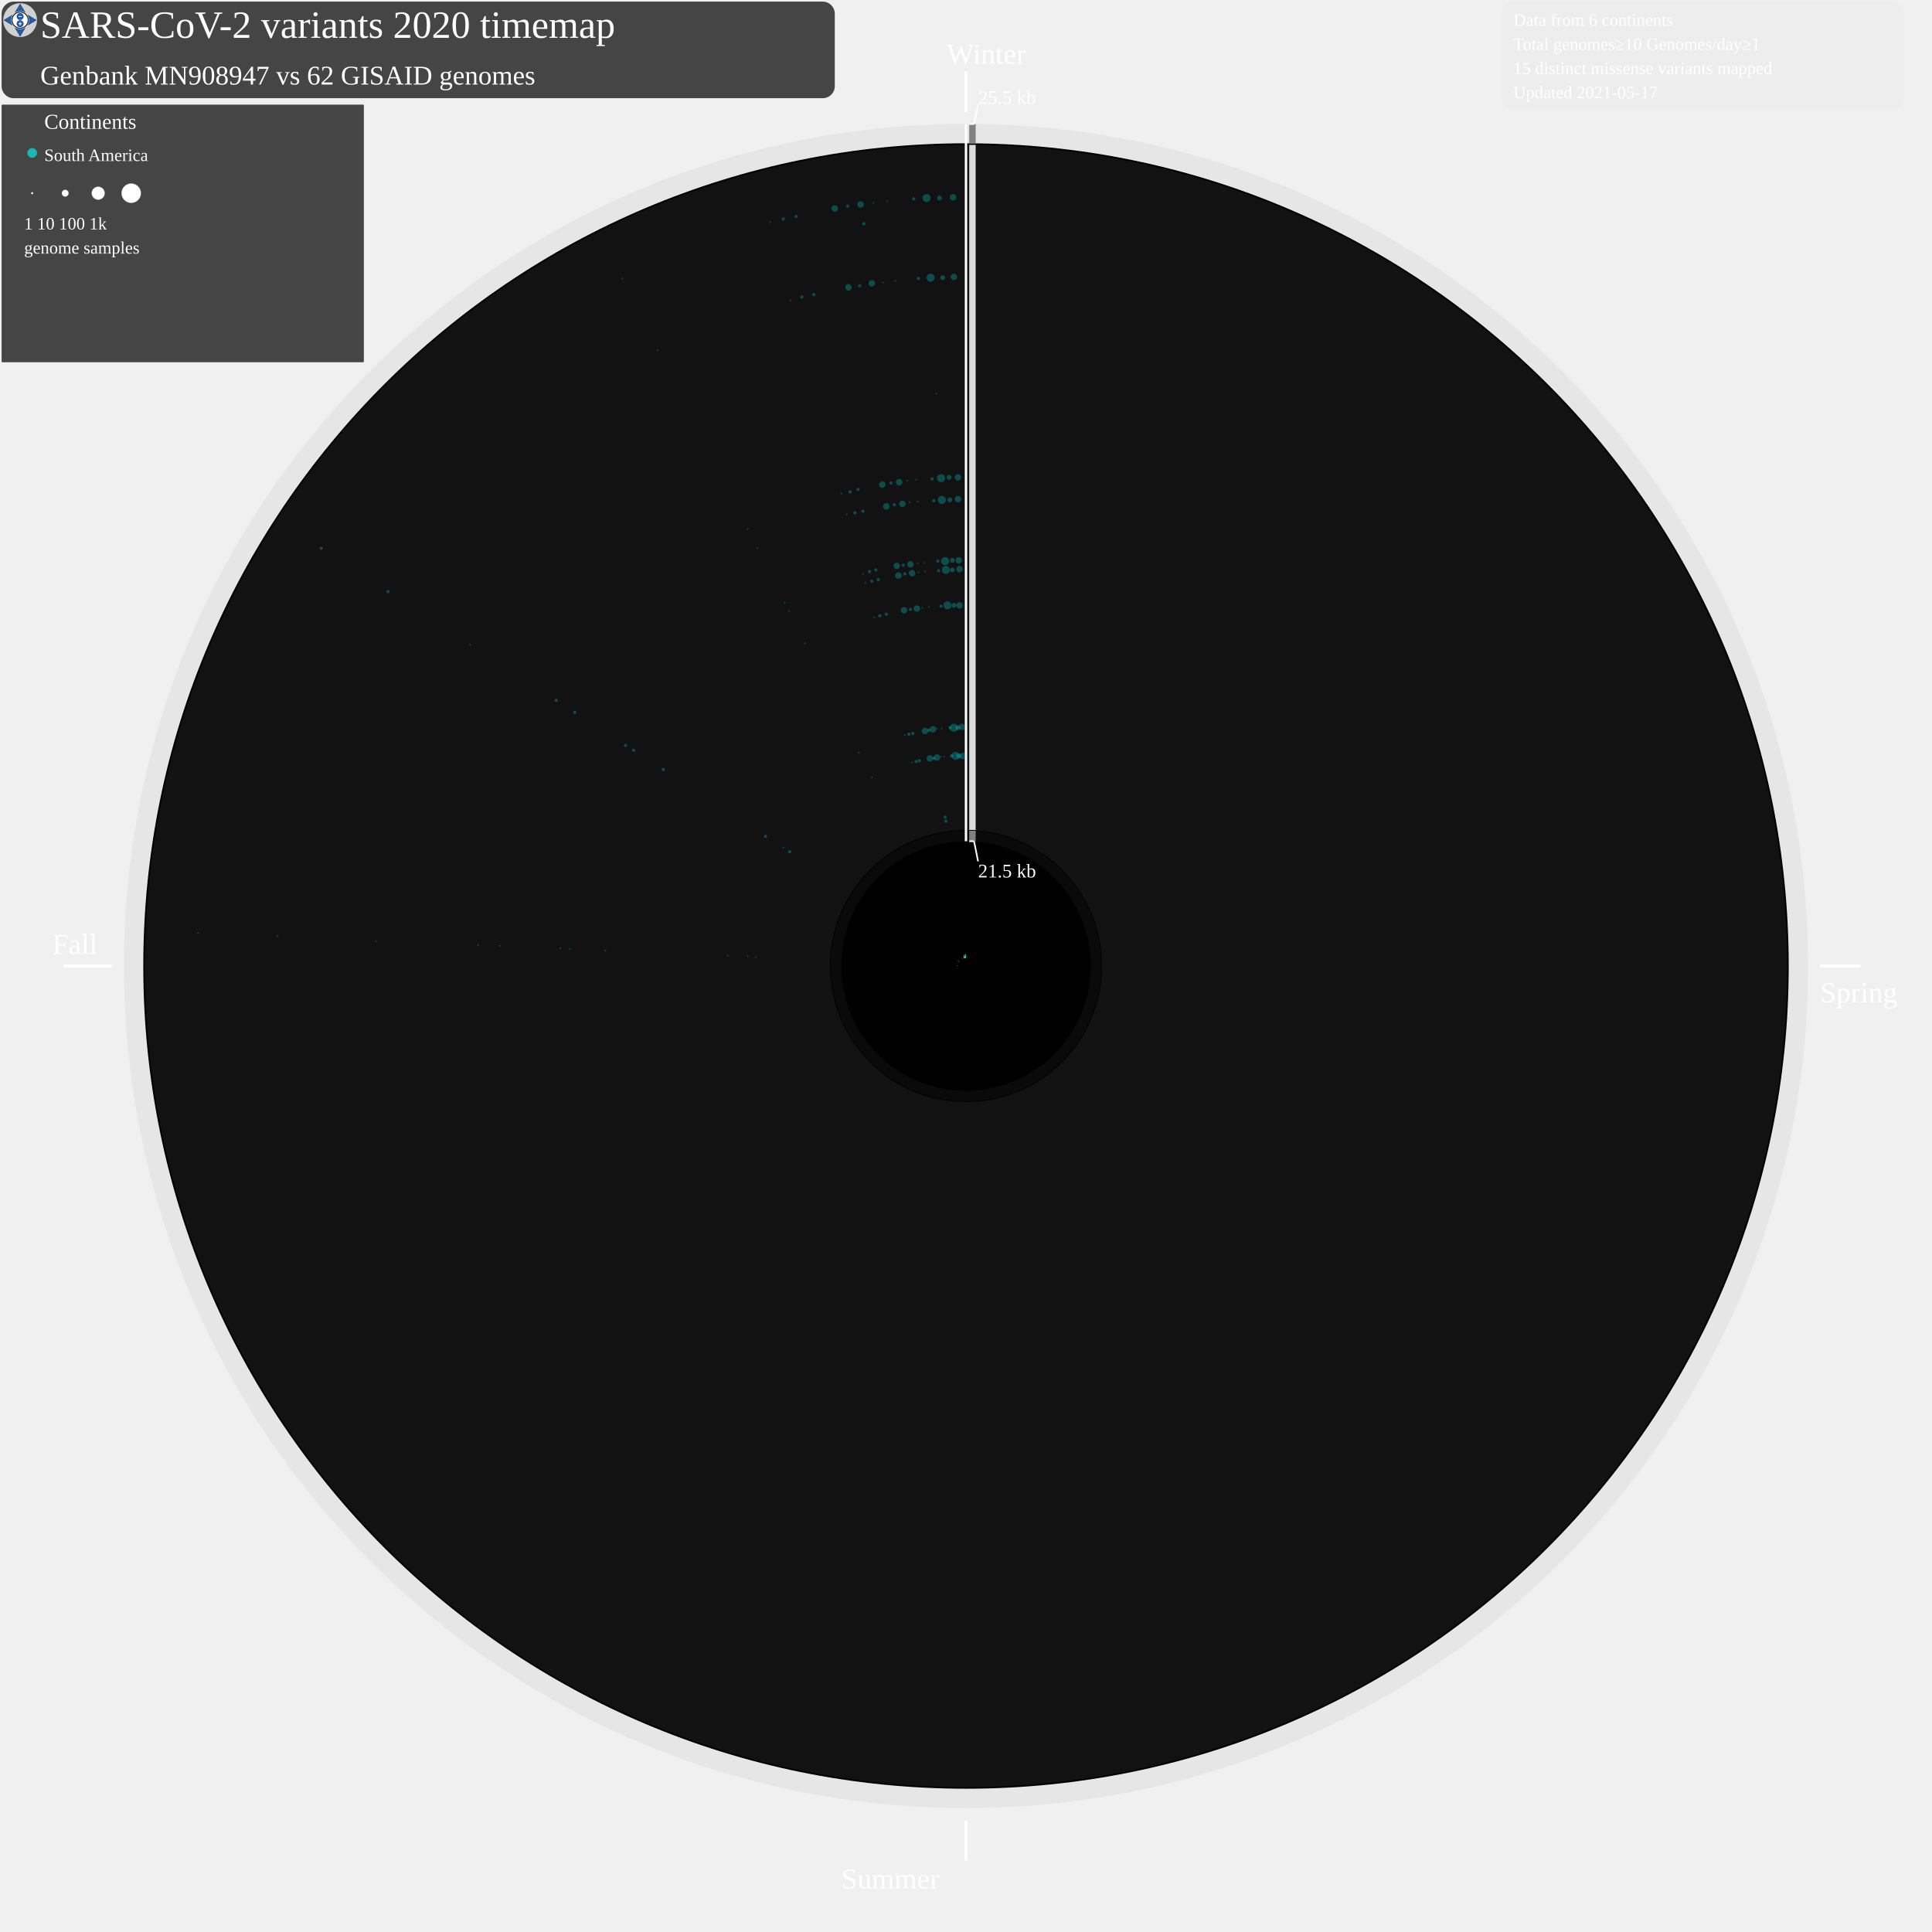
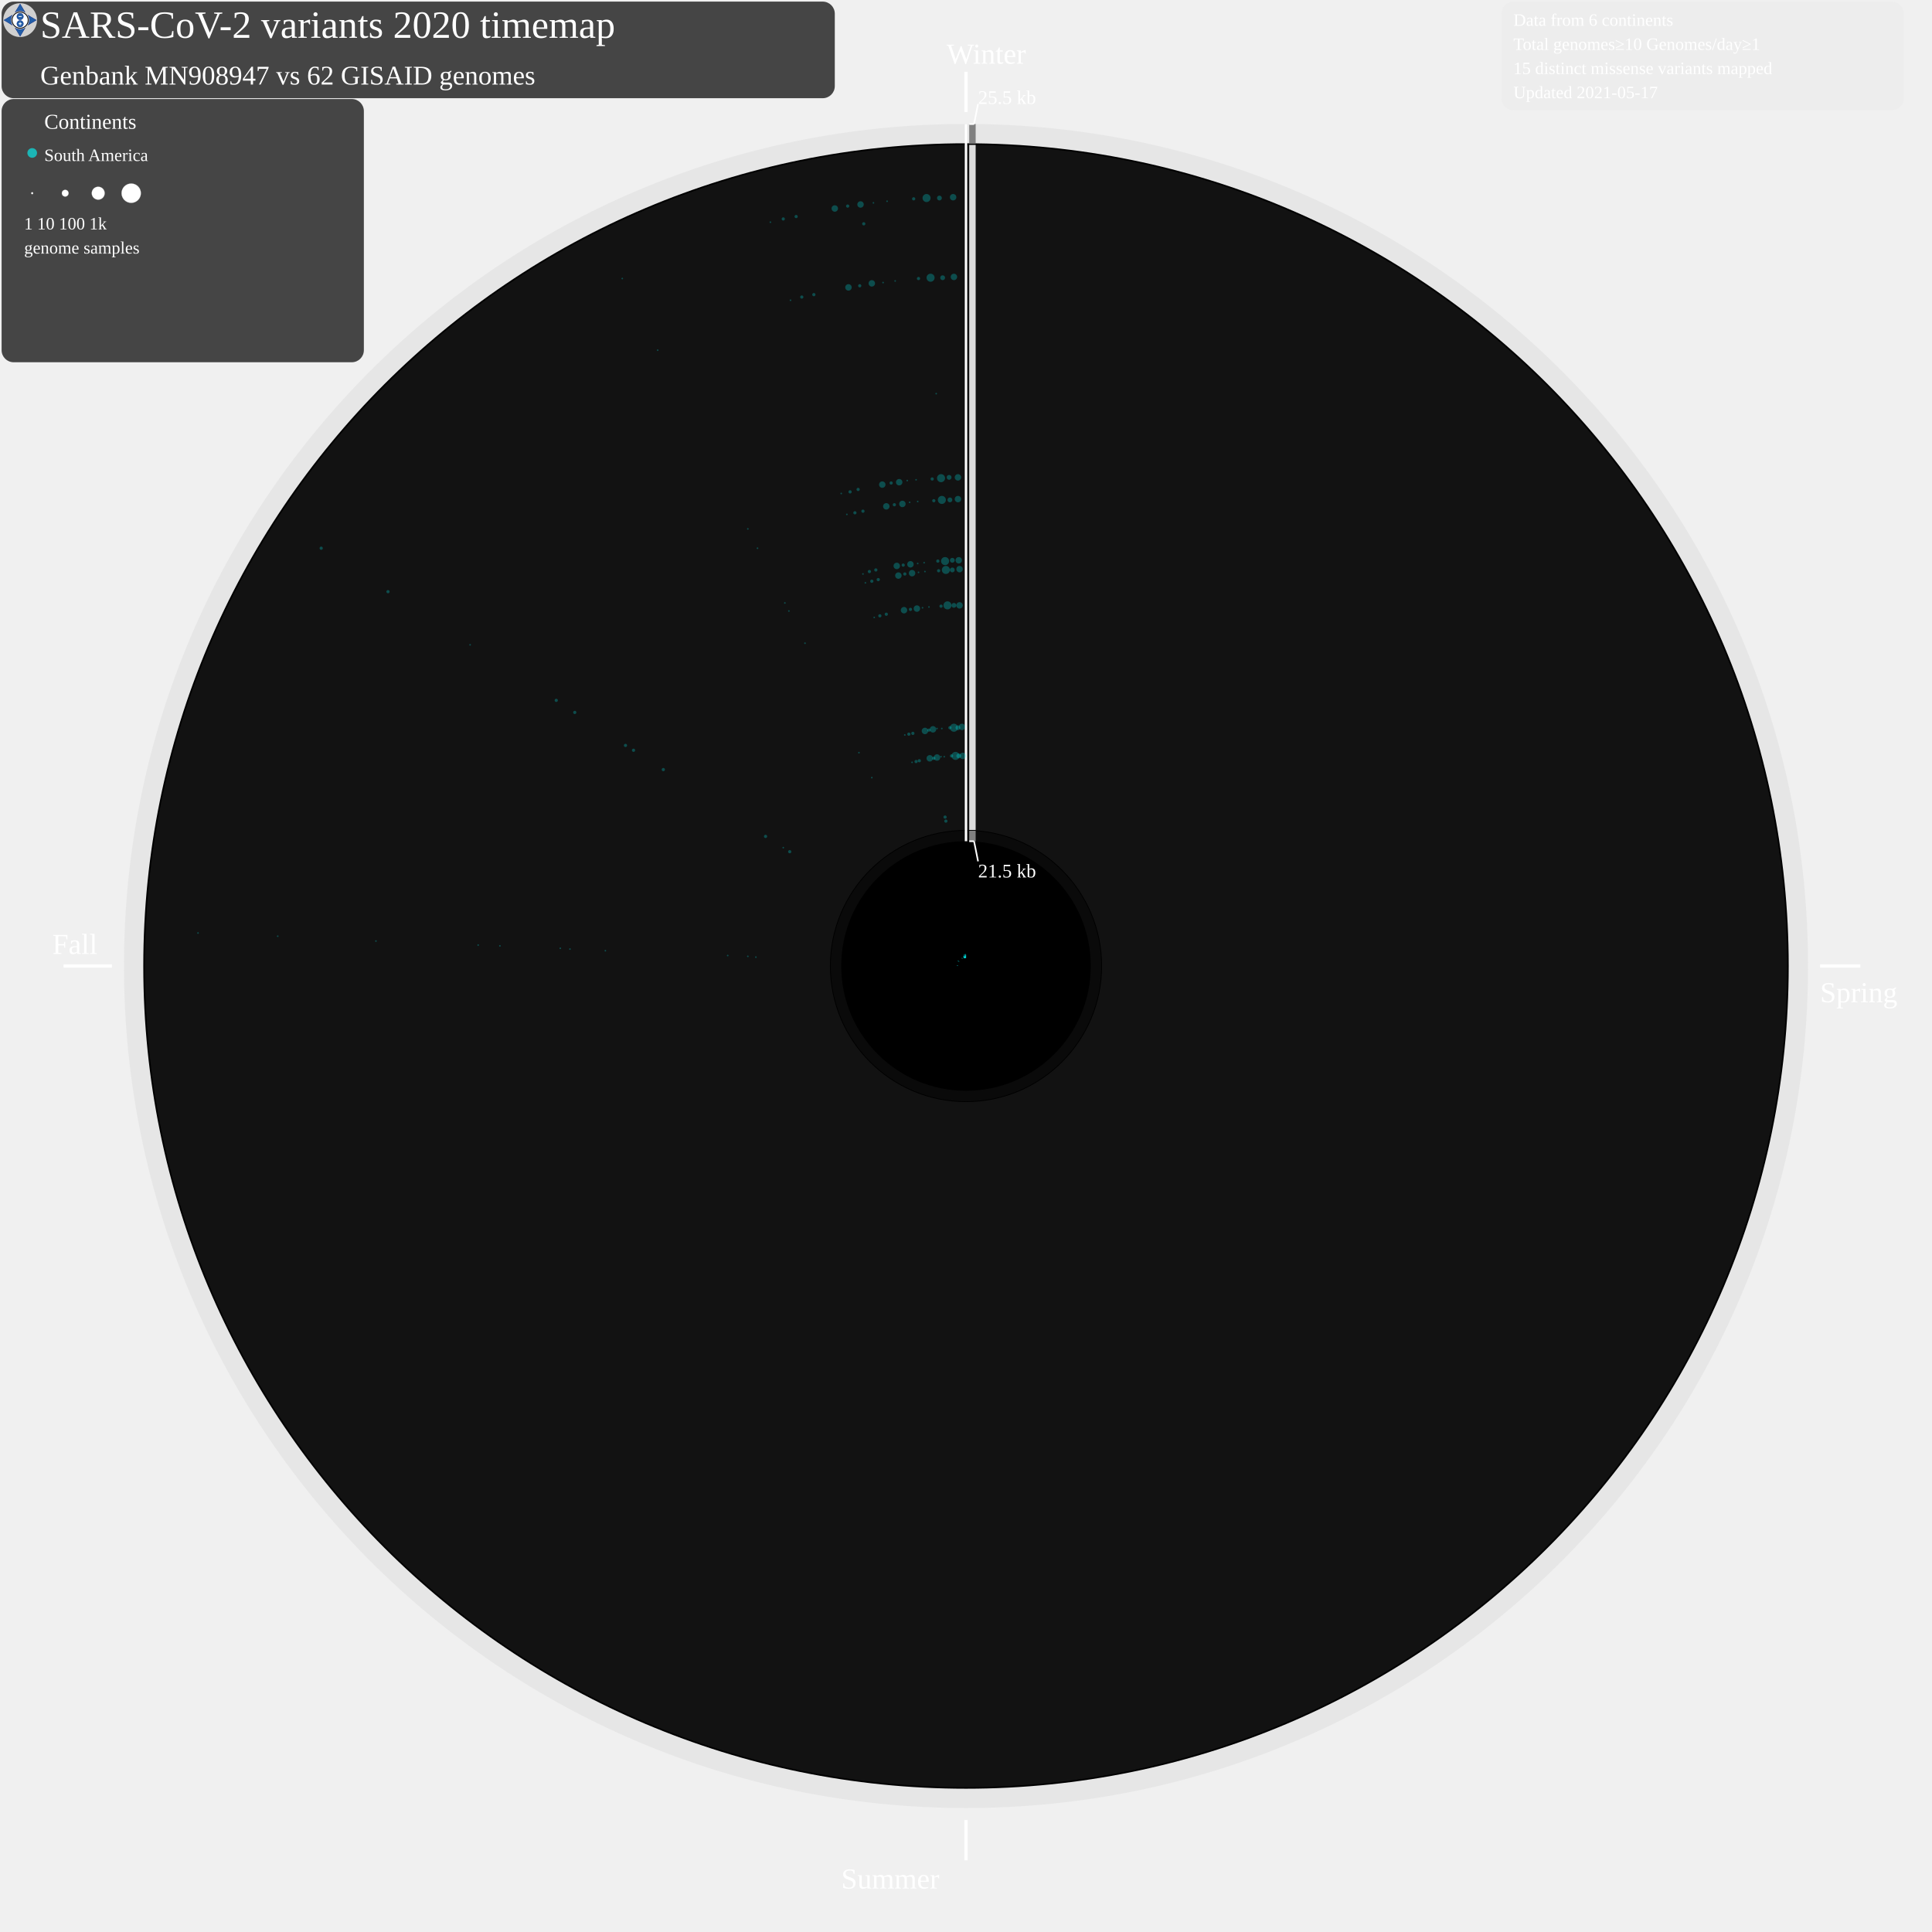
<svg xmlns="http://www.w3.org/2000/svg" width="2400" height="2400" style="background-color:black" viewBox="0 0 2400 2400" id="map-svg">
  <defs>
    <style type="text/css">
	.sb {
	stroke-width:0.8;
	stroke-opacity:50%;
	}
	.compass {
	fill: #fff;
	stroke: #000;
	stroke-width: 1;
	}
	.button {
	fill: #225EA8;
	stroke: #0C2C84;
	stroke-width: 0.5;
	stroke-miterlimit:6;
	stroke-linecap: round;
	}
	.button:hover {
	stroke-width: 1;
	}
	.plus-minus {
	fill: #fff;
	pointer-events: none;
	}
	.cv {
	stroke: none;
	fill-opacity:0.25;
	}
	a:link, a:visited {
	cursor: pointer;
	}
	a:hover, a:active {
	outline: dotted 2px yellow;
	}
	g:hover, g:active {
	outline: dotted 2px yellow;
	}
	</style>
  </defs>
  <text font-size="4.0em" x="50" y="47" fill="white">SARS-CoV-2 variants 2020 timemap</text>
  <g id="matrix-group" transform="matrix(1 0 0 1 0 0)">
    <circle cx="1200" cy="1200" r="1046" style="fill:grey;stroke:black;stroke-width:0;fill-opacity:0.085;" />
    <circle cx="1200" cy="1200" r="1022" style="fill:black;stroke:black;stroke-width:0;fill-opacity:1;" />
    <circle cx="1200" cy="1200" r="1020" style="fill:gainsboro;stroke:black;stroke-width:0;fill-opacity:0.085;" />
    <circle cx="1200" cy="1200" r="169" style="fill:black;stroke:black;stroke-width:0;fill-opacity:1;" />
    <circle cx="1200" cy="1200" r="168" style="fill:grey;stroke:black;stroke-width:0;fill-opacity:0.085;" />
    <circle cx="1200" cy="1200" r="155" style="fill:black;stroke:black;stroke-width:0;fill-opacity:1;" />
    <line x1="1200" y1="89.131" x2="1200" y2="139.131" style="stroke:white;stroke-width:4" />
    <text font-size="3.0em" x="1176" y="79.131" fill="white">Winter</text>
    <line x1="2261" y1="1200" x2="2311" y2="1200" style="stroke:white;stroke-width:4" />
    <text font-size="3.0em" x="2261" y="1245" fill="white">Spring</text>
    <line x1="1200" y1="2261" x2="1200" y2="2311" style="stroke:white;stroke-width:4" />
    <text font-size="3.0em" x="1045" y="2346" fill="white">Summer</text>
    <line x1="139" y1="1200" x2="79" y2="1200" style="stroke:white;stroke-width:4" />
    <text font-size="3.0em" x="65" y="1185" fill="white">Fall</text>
    <g>
      <line x1="1208" y1="1045" x2="1208" y2="1032" style="stroke:grey;stroke-width:8" />
    </g>
    <g>
      <line x1="1208" y1="1031" x2="1208" y2="180" style="stroke:gainsboro;stroke-width:8" />
    </g>
    <g>
      <line x1="1208" y1="178" x2="1208" y2="154" style="stroke:grey;stroke-width:8" />
    </g>
    <line x1="1200" y1="154.131" x2="1200" y2="1045" style="stroke:white;stroke-width:3" />
    <line x1="1204" y1="154.131" x2="1210" y2="154.131" style="stroke:white;stroke-width:2" />
    <line x1="1210" y1="154.131" x2="1215" y2="129.131" style="stroke:white;stroke-width:2" />
    <line x1="1204" y1="1045" x2="1210" y2="1045" style="stroke:white;stroke-width:2" />
    <line x1="1210" y1="1045" x2="1215" y2="1070" style="stroke:white;stroke-width:2" />
    <text font-size="2.0em" x="1215" y="129.131" fill="white">25.5 kb</text>
    <text font-size="2.0em" x="1215" y="1090" fill="white">21.5 kb</text>
    <g>
      <line x1="1190.0" y1="1199.6" x2="1188.7" y2="1199.5" style="stroke:cyan;" class="sb" />
    </g>
    <g>
      <circle cx="939" cy="1189" r="1" style="fill:cyan;" class="cv" />
    </g>
    <g>
      <circle cx="929" cy="1188" r="1" style="fill:cyan;" class="cv" />
    </g>
    <g>
      <circle cx="904" cy="1187" r="1" style="fill:cyan;" class="cv" />
    </g>
    <g>
      <circle cx="752" cy="1181" r="1" style="fill:cyan;" class="cv" />
    </g>
    <g>
      <circle cx="708" cy="1179" r="1" style="fill:cyan;" class="cv" />
    </g>
    <g>
      <circle cx="696" cy="1178" r="1" style="fill:cyan;" class="cv" />
    </g>
    <g>
      <circle cx="621" cy="1175" r="1" style="fill:cyan;" class="cv" />
    </g>
    <g>
      <circle cx="594" cy="1174" r="1" style="fill:cyan;" class="cv" />
    </g>
    <g>
      <circle cx="467" cy="1169" r="1" style="fill:cyan;" class="cv" />
    </g>
    <g>
      <circle cx="345" cy="1163" r="1" style="fill:cyan;" class="cv" />
    </g>
    <g>
      <circle cx="246" cy="1159" r="1" style="fill:cyan;" class="cv" />
    </g>
    <g>
      <line x1="1191.6" y1="1194.6" x2="1189.8" y2="1193.4" style="stroke:cyan;" class="sb" />
    </g>
    <g>
      <circle cx="981" cy="1058" r="2" style="fill:cyan;" class="cv" />
    </g>
    <g>
      <circle cx="973" cy="1053" r="1" style="fill:cyan;" class="cv" />
    </g>
    <g>
      <circle cx="951" cy="1039" r="2" style="fill:cyan;" class="cv" />
    </g>
    <g>
      <circle cx="824" cy="956" r="2" style="fill:cyan;" class="cv" />
    </g>
    <g>
      <circle cx="787" cy="932" r="2" style="fill:cyan;" class="cv" />
    </g>
    <g>
      <circle cx="777" cy="926" r="2" style="fill:cyan;" class="cv" />
    </g>
    <g>
      <circle cx="714" cy="885" r="2" style="fill:cyan;" class="cv" />
    </g>
    <g>
      <circle cx="691" cy="870" r="2" style="fill:cyan;" class="cv" />
    </g>
    <g>
      <circle cx="584" cy="801" r="1" style="fill:cyan;" class="cv" />
    </g>
    <g>
      <circle cx="482" cy="735" r="2" style="fill:cyan;" class="cv" />
    </g>
    <g>
      <circle cx="399" cy="681" r="2" style="fill:cyan;" class="cv" />
    </g>
    <g>
      <line x1="1195.5" y1="1191.1" x2="1194.9" y2="1189.8" style="stroke:cyan;" class="sb" />
    </g>
    <g>
      <circle cx="1083" cy="966" r="1" style="fill:cyan;" class="cv" />
    </g>
    <g>
      <circle cx="1067" cy="935" r="1" style="fill:cyan;" class="cv" />
    </g>
    <g>
      <circle cx="1000" cy="799" r="1" style="fill:cyan;" class="cv" />
    </g>
    <g>
      <circle cx="980" cy="759" r="1" style="fill:cyan;" class="cv" />
    </g>
    <g>
      <circle cx="975" cy="749" r="1" style="fill:cyan;" class="cv" />
    </g>
    <g>
      <circle cx="941" cy="681" r="1" style="fill:cyan;" class="cv" />
    </g>
    <g>
      <circle cx="929" cy="657" r="1" style="fill:cyan;" class="cv" />
    </g>
    <g>
      <circle cx="817" cy="435" r="1" style="fill:cyan;" class="cv" />
    </g>
    <g>
      <circle cx="773" cy="346" r="1" style="fill:cyan;" class="cv" />
    </g>
    <g>
      <line x1="1197.5" y1="1190.3" x2="1197.1" y2="1189.0" style="stroke:cyan;" class="sb" />
    </g>
    <g>
      <circle cx="1133" cy="947" r="1" style="fill:cyan;" class="cv" />
    </g>
    <g>
      <circle cx="1124" cy="913" r="1" style="fill:cyan;" class="cv" />
    </g>
    <g>
      <circle cx="1086" cy="767" r="1" style="fill:cyan;" class="cv" />
    </g>
    <g>
      <circle cx="1075" cy="724" r="1" style="fill:cyan;" class="cv" />
    </g>
    <g>
      <circle cx="1072" cy="713" r="1" style="fill:cyan;" class="cv" />
    </g>
    <g>
      <circle cx="1052" cy="639" r="1" style="fill:cyan;" class="cv" />
    </g>
    <g>
      <circle cx="1045" cy="613" r="1" style="fill:cyan;" class="cv" />
    </g>
    <g>
      <circle cx="982" cy="373" r="1" style="fill:cyan;" class="cv" />
    </g>
    <g>
      <circle cx="957" cy="276" r="1" style="fill:cyan;" class="cv" />
    </g>
    <g>
      <line x1="1197.6" y1="1190.3" x2="1197.0" y2="1187.7" style="stroke:cyan;" class="sb" />
    </g>
    <g>
      <circle cx="1138" cy="946" r="2" style="fill:cyan;" class="cv" />
    </g>
    <g>
      <circle cx="1129" cy="912" r="2" style="fill:cyan;" class="cv" />
    </g>
    <g>
      <circle cx="1093" cy="765" r="2" style="fill:cyan;" class="cv" />
    </g>
    <g>
      <circle cx="1083" cy="722" r="2" style="fill:cyan;" class="cv" />
    </g>
    <g>
      <circle cx="1080" cy="710" r="2" style="fill:cyan;" class="cv" />
    </g>
    <g>
      <circle cx="1062" cy="637" r="2" style="fill:cyan;" class="cv" />
    </g>
    <g>
      <circle cx="1056" cy="611" r="2" style="fill:cyan;" class="cv" />
    </g>
    <g>
      <circle cx="996" cy="369" r="2" style="fill:cyan;" class="cv" />
    </g>
    <g>
      <circle cx="973" cy="272" r="2" style="fill:cyan;" class="cv" />
    </g>
    <g>
      <line x1="1197.8" y1="1190.2" x2="1197.2" y2="1187.6" style="stroke:cyan;" class="sb" />
    </g>
    <g>
      <circle cx="1142" cy="945" r="2" style="fill:cyan;" class="cv" />
    </g>
    <g>
      <circle cx="1134" cy="911" r="2" style="fill:cyan;" class="cv" />
    </g>
    <g>
      <circle cx="1101" cy="763" r="2" style="fill:cyan;" class="cv" />
    </g>
    <g>
      <circle cx="1091" cy="720" r="2" style="fill:cyan;" class="cv" />
    </g>
    <g>
      <circle cx="1088" cy="708" r="2" style="fill:cyan;" class="cv" />
    </g>
    <g>
      <circle cx="1072" cy="635" r="2" style="fill:cyan;" class="cv" />
    </g>
    <g>
      <circle cx="1066" cy="608" r="2" style="fill:cyan;" class="cv" />
    </g>
    <g>
      <circle cx="1011" cy="366" r="2" style="fill:cyan;" class="cv" />
    </g>
    <g>
      <circle cx="989" cy="269" r="2" style="fill:cyan;" class="cv" />
    </g>
    <g>
      <line x1="1198.3" y1="1190.1" x2="1197.6" y2="1186.1" style="stroke:cyan;" class="sb" />
    </g>
    <g>
      <circle cx="1155" cy="942" r="4" style="fill:cyan;" class="cv" />
    </g>
    <g>
      <circle cx="1149" cy="908" r="4" style="fill:cyan;" class="cv" />
    </g>
    <g>
      <circle cx="1123" cy="758" r="4" style="fill:cyan;" class="cv" />
    </g>
    <g>
      <circle cx="1116" cy="715" r="4" style="fill:cyan;" class="cv" />
    </g>
    <g>
      <circle cx="1114" cy="703" r="4" style="fill:cyan;" class="cv" />
    </g>
    <g>
      <circle cx="1101" cy="629" r="4" style="fill:cyan;" class="cv" />
    </g>
    <g>
      <circle cx="1096" cy="602" r="4" style="fill:cyan;" class="cv" />
    </g>
    <g>
      <circle cx="1054" cy="357" r="4" style="fill:cyan;" class="cv" />
    </g>
    <g>
      <circle cx="1037" cy="259" r="4" style="fill:cyan;" class="cv" />
    </g>
    <g>
      <line x1="1198.5" y1="1190.1" x2="1198.0" y2="1187.4" style="stroke:cyan;" class="sb" />
    </g>
    <g>
      <circle cx="1160" cy="942" r="2" style="fill:cyan;" class="cv" />
    </g>
    <g>
      <circle cx="1154" cy="907" r="2" style="fill:cyan;" class="cv" />
    </g>
    <g>
      <circle cx="1131" cy="757" r="2" style="fill:cyan;" class="cv" />
    </g>
    <g>
      <circle cx="1124" cy="713" r="2" style="fill:cyan;" class="cv" />
    </g>
    <g>
      <circle cx="1122" cy="702" r="2" style="fill:cyan;" class="cv" />
    </g>
    <g>
      <circle cx="1111" cy="627" r="2" style="fill:cyan;" class="cv" />
    </g>
    <g>
      <circle cx="1107" cy="600" r="2" style="fill:cyan;" class="cv" />
    </g>
    <g>
      <circle cx="1068" cy="355" r="2" style="fill:cyan;" class="cv" />
    </g>
    <g>
      <circle cx="1053" cy="256" r="2" style="fill:cyan;" class="cv" />
    </g>
    <g>
      <line x1="1198.6" y1="1190.1" x2="1198.0" y2="1185.3" style="stroke:cyan;" class="sb" />
    </g>
    <g>
      <circle cx="1175" cy="1020" r="2" style="fill:cyan;" class="cv" />
    </g>
    <g>
      <circle cx="1174" cy="1015" r="2" style="fill:cyan;" class="cv" />
    </g>
    <g>
      <circle cx="1164" cy="941" r="4" style="fill:cyan;" class="cv" />
    </g>
    <g>
      <circle cx="1159" cy="906" r="4" style="fill:cyan;" class="cv" />
    </g>
    <g>
      <circle cx="1139" cy="756" r="4" style="fill:cyan;" class="cv" />
    </g>
    <g>
      <circle cx="1133" cy="712" r="4" style="fill:cyan;" class="cv" />
    </g>
    <g>
      <circle cx="1131" cy="701" r="4" style="fill:cyan;" class="cv" />
    </g>
    <g>
      <circle cx="1121" cy="626" r="4" style="fill:cyan;" class="cv" />
    </g>
    <g>
      <circle cx="1117" cy="599" r="4" style="fill:cyan;" class="cv" />
    </g>
    <g>
      <circle cx="1083" cy="352" r="4" style="fill:cyan;" class="cv" />
    </g>
    <g>
      <circle cx="1073" cy="278" r="2" style="fill:cyan;" class="cv" />
    </g>
    <g>
      <circle cx="1069" cy="254" r="4" style="fill:cyan;" class="cv" />
    </g>
    <g>
      <line x1="1198.8" y1="1190.1" x2="1198.6" y2="1188.7" style="stroke:cyan;" class="sb" />
    </g>
    <g>
      <circle cx="1169" cy="940" r="1" style="fill:cyan;" class="cv" />
    </g>
    <g>
      <circle cx="1164" cy="905" r="1" style="fill:cyan;" class="cv" />
    </g>
    <g>
      <circle cx="1146" cy="755" r="1" style="fill:cyan;" class="cv" />
    </g>
    <g>
      <circle cx="1141" cy="711" r="1" style="fill:cyan;" class="cv" />
    </g>
    <g>
      <circle cx="1140" cy="700" r="1" style="fill:cyan;" class="cv" />
    </g>
    <g>
      <circle cx="1130" cy="624" r="1" style="fill:cyan;" class="cv" />
    </g>
    <g>
      <circle cx="1127" cy="597" r="1" style="fill:cyan;" class="cv" />
    </g>
    <g>
      <circle cx="1097" cy="351" r="1" style="fill:cyan;" class="cv" />
    </g>
    <g>
      <circle cx="1085" cy="252" r="1" style="fill:cyan;" class="cv" />
    </g>
    <g>
      <line x1="1199.0" y1="1190.1" x2="1198.8" y2="1188.7" style="stroke:cyan;" class="sb" />
    </g>
    <g>
      <circle cx="1173" cy="940" r="1" style="fill:cyan;" class="cv" />
    </g>
    <g>
      <circle cx="1170" cy="905" r="1" style="fill:cyan;" class="cv" />
    </g>
    <g>
      <circle cx="1154" cy="754" r="1" style="fill:cyan;" class="cv" />
    </g>
    <g>
      <circle cx="1149" cy="710" r="1" style="fill:cyan;" class="cv" />
    </g>
    <g>
      <circle cx="1148" cy="699" r="1" style="fill:cyan;" class="cv" />
    </g>
    <g>
      <circle cx="1140" cy="623" r="1" style="fill:cyan;" class="cv" />
    </g>
    <g>
      <circle cx="1138" cy="596" r="1" style="fill:cyan;" class="cv" />
    </g>
    <g>
      <circle cx="1112" cy="349" r="1" style="fill:cyan;" class="cv" />
    </g>
    <g>
      <circle cx="1102" cy="250" r="1" style="fill:cyan;" class="cv" />
    </g>
    <g>
      <line x1="1199.3" y1="1190.0" x2="1199.2" y2="1187.9" style="stroke:cyan;" class="sb" />
    </g>
    <g>
      <circle cx="1182" cy="939" r="2" style="fill:cyan;" class="cv" />
    </g>
    <g>
      <circle cx="1180" cy="904" r="2" style="fill:cyan;" class="cv" />
    </g>
    <g>
      <circle cx="1169" cy="753" r="2" style="fill:cyan;" class="cv" />
    </g>
    <g>
      <circle cx="1166" cy="709" r="2" style="fill:cyan;" class="cv" />
    </g>
    <g>
      <circle cx="1165" cy="697" r="2" style="fill:cyan;" class="cv" />
    </g>
    <g>
      <circle cx="1160" cy="622" r="2" style="fill:cyan;" class="cv" />
    </g>
    <g>
      <circle cx="1158" cy="595" r="2" style="fill:cyan;" class="cv" />
    </g>
    <g>
      <circle cx="1141" cy="346" r="2" style="fill:cyan;" class="cv" />
    </g>
    <g>
      <circle cx="1135" cy="247" r="2" style="fill:cyan;" class="cv" />
    </g>
    <g>
      <line x1="1199.5" y1="1190.0" x2="1199.2" y2="1184.9" style="stroke:cyan;" class="sb" />
    </g>
    <g>
      <circle cx="1187" cy="939" r="5" style="fill:cyan;" class="cv" />
    </g>
    <g>
      <circle cx="1185" cy="904" r="5" style="fill:cyan;" class="cv" />
    </g>
    <g>
      <circle cx="1177" cy="752" r="5" style="fill:cyan;" class="cv" />
    </g>
    <g>
      <circle cx="1175" cy="708" r="5" style="fill:cyan;" class="cv" />
    </g>
    <g>
      <circle cx="1174" cy="697" r="5" style="fill:cyan;" class="cv" />
    </g>
    <g>
      <circle cx="1170" cy="621" r="5" style="fill:cyan;" class="cv" />
    </g>
    <g>
      <circle cx="1169" cy="594" r="5" style="fill:cyan;" class="cv" />
    </g>
    <g>
      <circle cx="1163" cy="489" r="1" style="fill:cyan;" class="cv" />
    </g>
    <g>
      <circle cx="1156" cy="345" r="5" style="fill:cyan;" class="cv" />
    </g>
    <g>
      <circle cx="1151" cy="246" r="5" style="fill:cyan;" class="cv" />
    </g>
    <g>
      <line x1="1199.7" y1="1190.0" x2="1199.5" y2="1186.2" style="stroke:cyan;" class="sb" />
    </g>
    <g>
      <circle cx="1191" cy="939" r="3" style="fill:cyan;" class="cv" />
    </g>
    <g>
      <circle cx="1190" cy="904" r="3" style="fill:cyan;" class="cv" />
    </g>
    <g>
      <circle cx="1185" cy="752" r="3" style="fill:cyan;" class="cv" />
    </g>
    <g>
      <circle cx="1183" cy="708" r="3" style="fill:cyan;" class="cv" />
    </g>
    <g>
      <circle cx="1183" cy="696" r="3" style="fill:cyan;" class="cv" />
    </g>
    <g>
      <circle cx="1180" cy="621" r="3" style="fill:cyan;" class="cv" />
    </g>
    <g>
      <circle cx="1179" cy="593" r="3" style="fill:cyan;" class="cv" />
    </g>
    <g>
      <circle cx="1171" cy="345" r="3" style="fill:cyan;" class="cv" />
    </g>
    <g>
      <circle cx="1167" cy="246" r="3" style="fill:cyan;" class="cv" />
    </g>
    <g>
      <line x1="1199.8" y1="1190.0" x2="1199.8" y2="1185.9" style="stroke:cyan;" class="sb" />
    </g>
    <g>
      <circle cx="1196" cy="939" r="4" style="fill:cyan;" class="cv" />
    </g>
    <g>
      <circle cx="1195" cy="903" r="4" style="fill:cyan;" class="cv" />
    </g>
    <g>
      <circle cx="1192" cy="752" r="4" style="fill:cyan;" class="cv" />
    </g>
    <g>
      <circle cx="1192" cy="707" r="4" style="fill:cyan;" class="cv" />
    </g>
    <g>
      <circle cx="1191" cy="696" r="4" style="fill:cyan;" class="cv" />
    </g>
    <g>
      <circle cx="1190" cy="620" r="4" style="fill:cyan;" class="cv" />
    </g>
    <g>
      <circle cx="1190" cy="593" r="4" style="fill:cyan;" class="cv" />
    </g>
    <g>
      <circle cx="1185" cy="344" r="4" style="fill:cyan;" class="cv" />
    </g>
    <g>
      <circle cx="1184" cy="245" r="4" style="fill:cyan;" class="cv" />
    </g>
  </g>
  <rect x="2" y="2" width="1035" height="120" rx="15" style="fill:#1B1B1B;stroke-width:0;fill-opacity:0.8;" />
  <a href="https://bcgsc.github.io/SARS2/">
    <text font-size="4.0em" x="50" y="47" fill="white">SARS-CoV-2 variants 2020 timemap</text>
  </a>
  <text font-size="2.8em" x="50" y="105" fill="white">Genbank MN908947 vs 62 GISAID genomes</text>
  <circle cx="25" cy="25" r="21" fill="white" opacity="0.75" />
  <path class="button" d="M25 5 l6 10 a20 35 0 0 0 -12 0z" />
  <path class="button" d="M5 25 l10 -6 a35 20 0 0 0 0 12z" />
  <path class="button" d="M25 45 l6 -10 a20, 35 0 0,1 -12,0z" />
  <path class="button" d="M45 25 l-10 -6 a35 20 0 0 1 0 12z" />
  <circle class="compass" cx="25" cy="25" r="10" />
  <circle class="button" cx="25" cy="20.5" r="4" />
  <circle class="button" cx="25" cy="29.5" r="4" />
  <rect class="plus-minus" x="23" y="20" width="4" height="1" />
  <rect class="plus-minus" x="23" y="29" width="4" height="1" />
  <rect class="plus-minus" x="24.5" y="27.5" width="1" height="4" />
-   <rect x="2" y="130" width="450" height="320" rx="1" style="fill:#1B1B1B;stroke-width:0;fill-opacity:0.8;" />
+   <rect x="2" y="123" width="450" height="327" rx="15" style="fill:#1B1B1B;stroke-width:0;fill-opacity:0.8;" />
  <text font-size="2.2em" x="55" y="160" fill="white">Continents</text>
  <circle cx="40" cy="190" r="6" style="fill:cyan;stroke:black;stroke-width:0;fill-opacity:0.6;" />
  <text font-size="1.8em" x="55" y="200" fill="white">South America</text>
  <circle cx="40" cy="240" r="1.204" style="fill:white;stroke:lightgrey;stroke-width:0.2;" />
  <circle cx="81" cy="240" r="4.166" style="fill:white;stroke:lightgrey;stroke-width:0.2;" />
  <circle cx="122" cy="240" r="8.017" style="fill:white;stroke:lightgrey;stroke-width:0.2;" />
  <circle cx="163" cy="240" r="12.002" style="fill:white;stroke:lightgrey;stroke-width:0.2;" />
  <text font-size="1.8em" x="30" y="285" fill="white">1      10        100        1k</text>
  <text font-size="1.8em" x="30" y="315" fill="white">genome samples</text>
  <rect x="1865" y="2" width="500" height="135" rx="15" style="fill:gainsboro;stroke-width:0;fill-opacity:0.15;" />
  <text font-size="1.8em" x="1880" y="32" fill="white">Data from 6 continents</text>
  <text font-size="1.8em" x="1880" y="62" fill="white">Total genomes≥10  Genomes/day≥1</text>
  <text font-size="1.8em" x="1880" y="92" fill="white">15 distinct missense variants mapped</text>
  <text font-size="1.8em" x="1880" y="122" fill="white">Updated 2021-05-17</text>
</svg>
